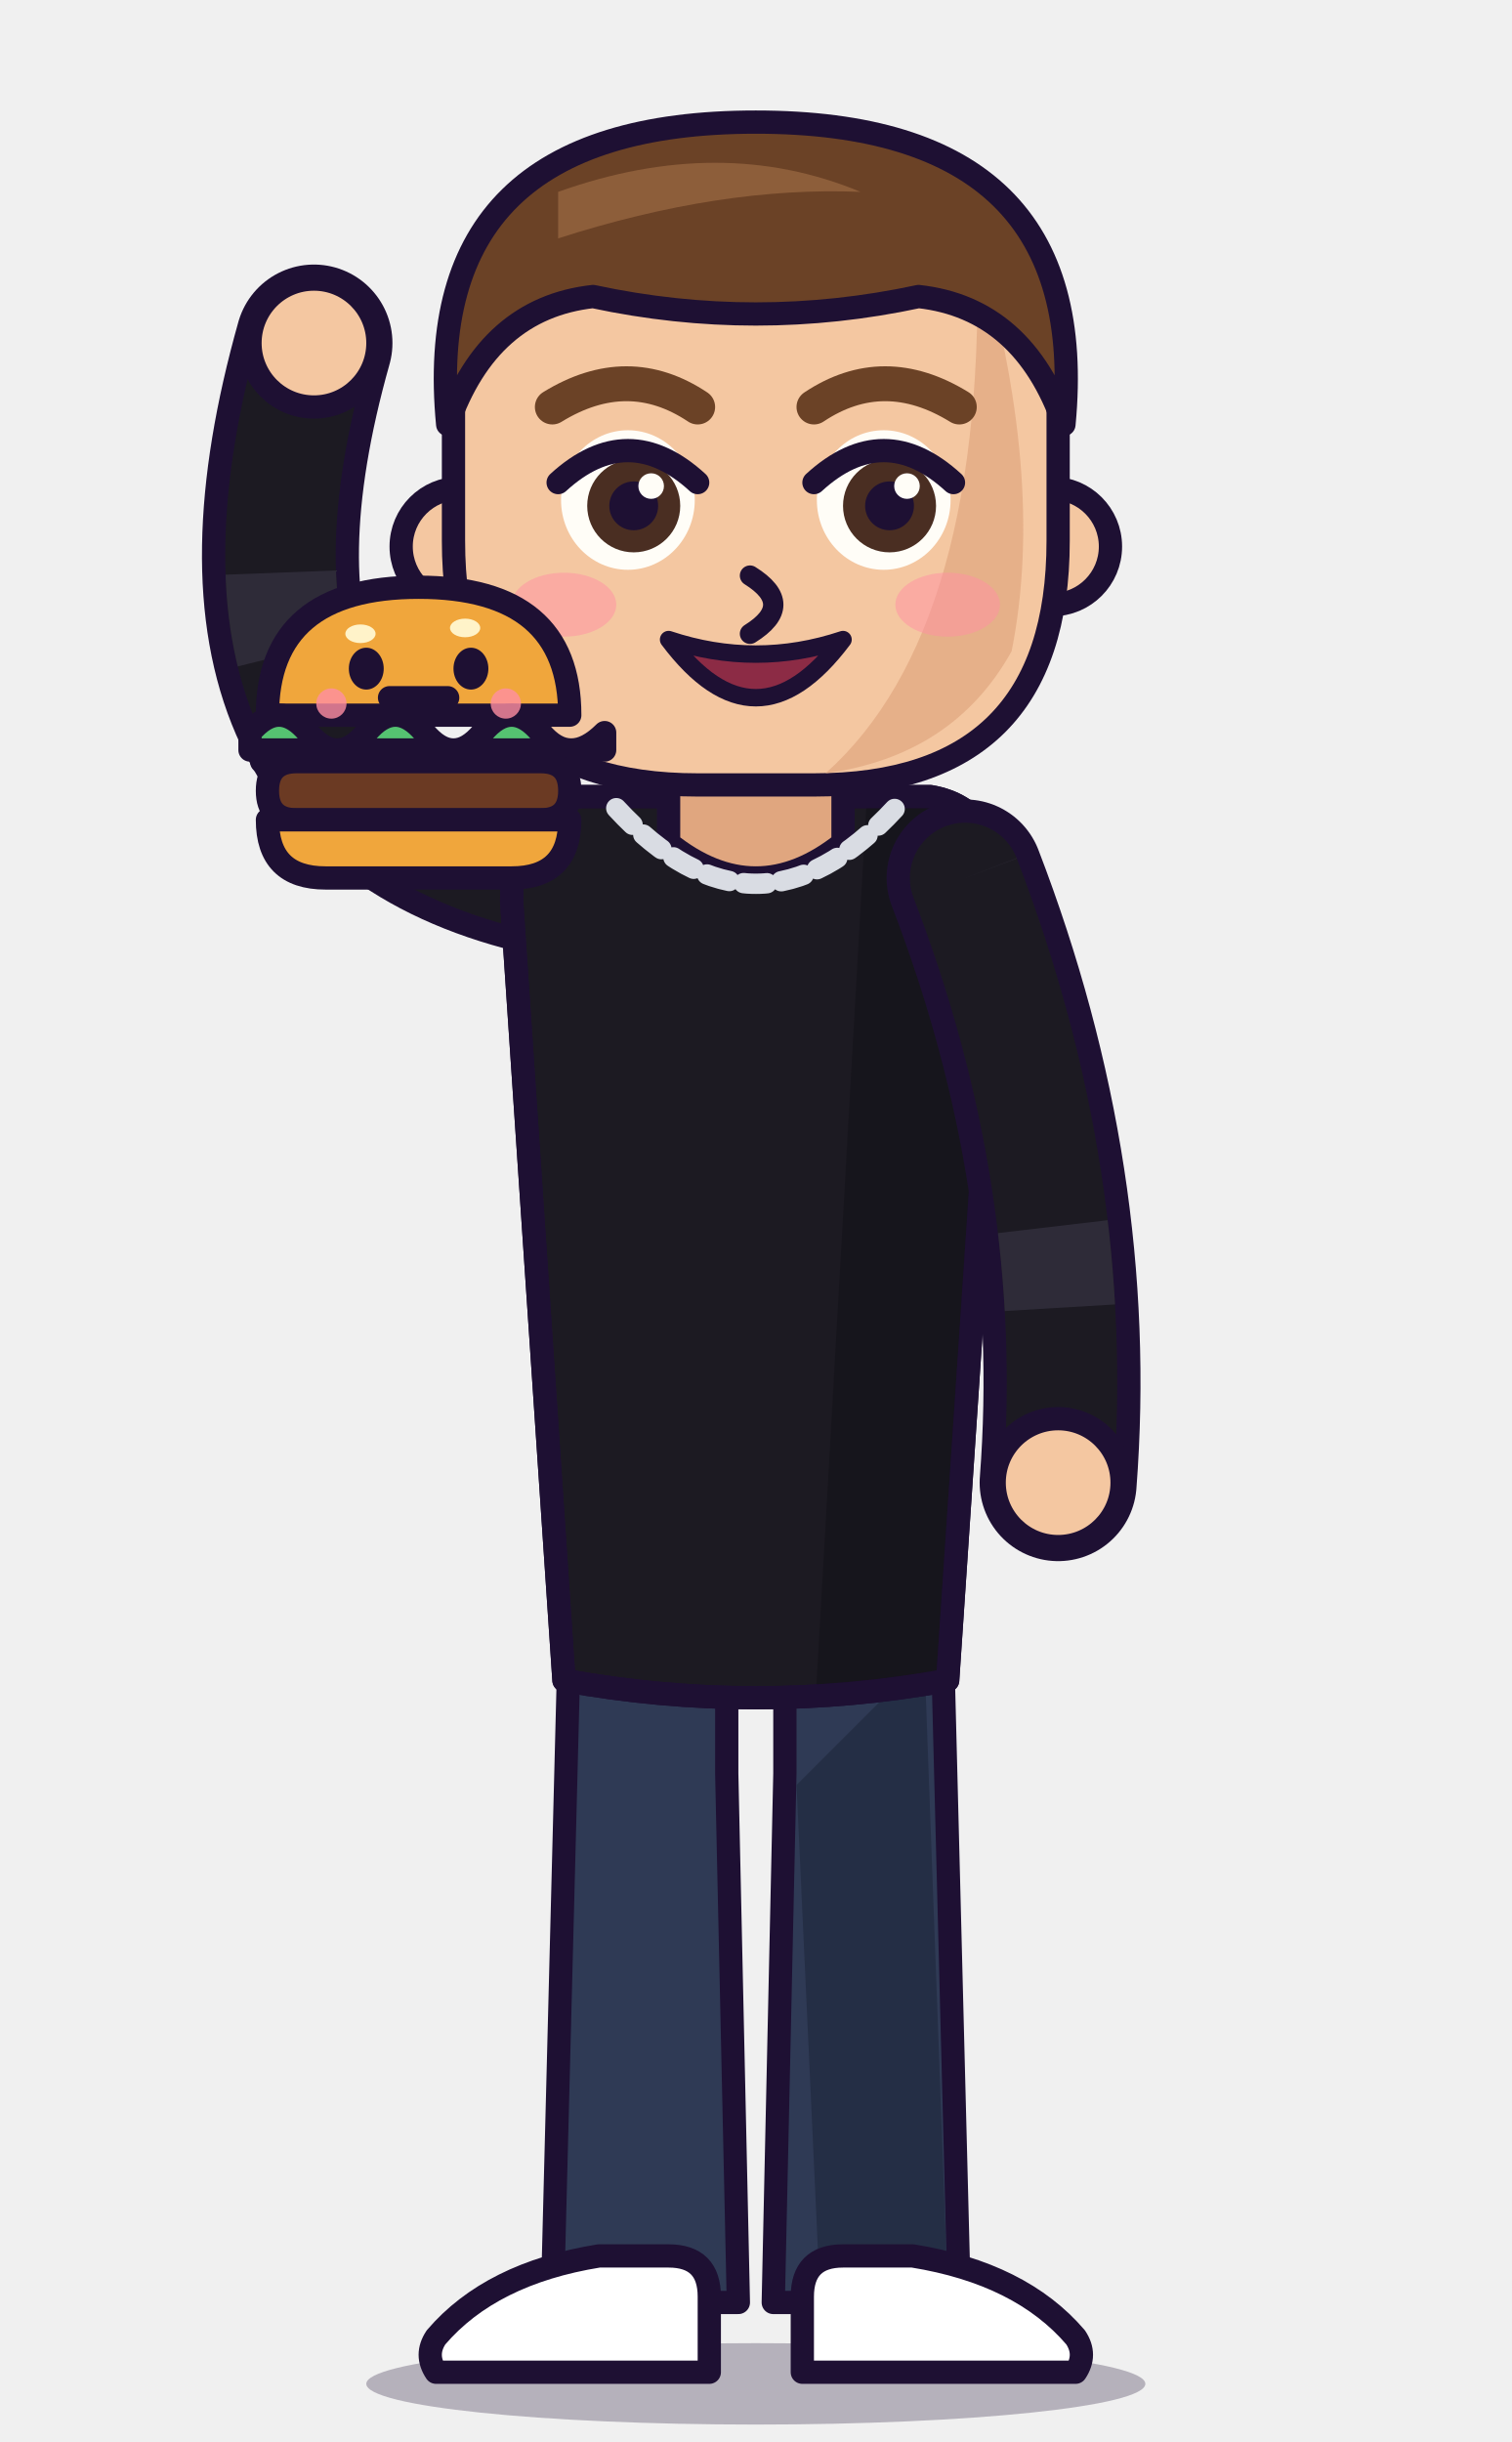
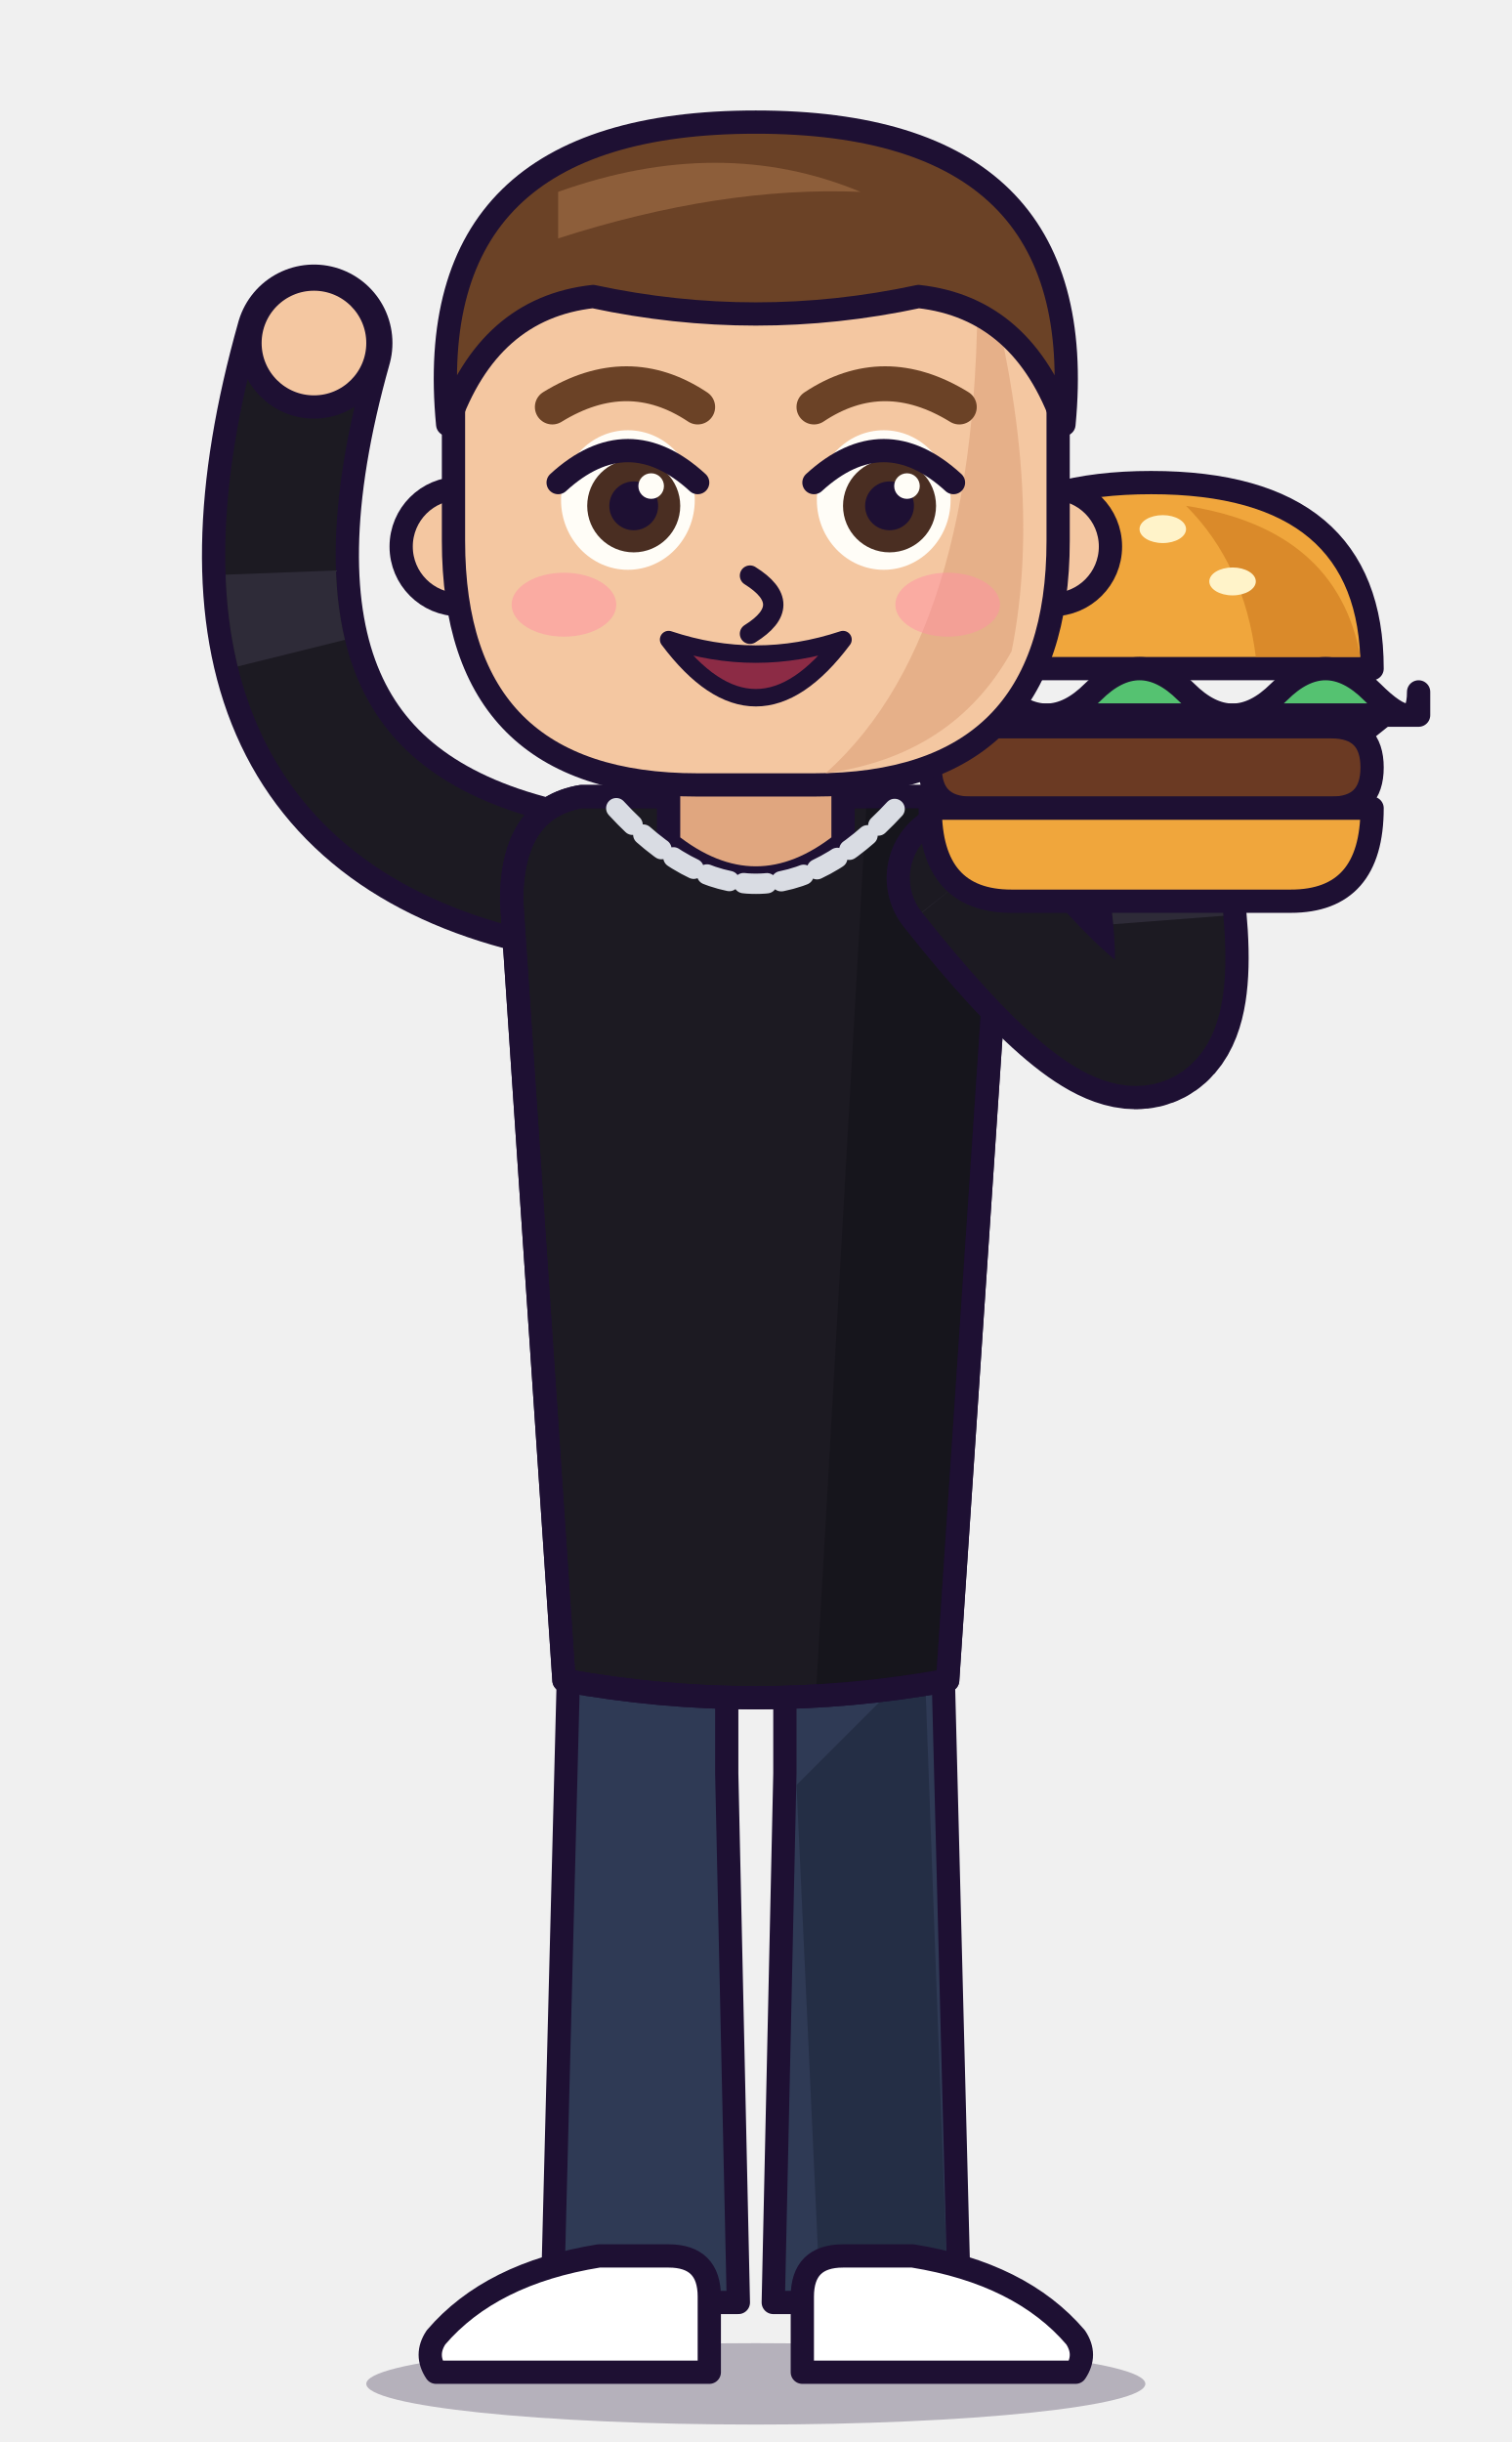
<svg xmlns="http://www.w3.org/2000/svg" viewBox="0 0 260 420" role="img" aria-label="Agusmaxi">
  <ellipse cx="130" cy="410" rx="67" ry="7" fill="#1E1033" opacity="0.28" />
  <path d="M98 279L95 396H127L125 305L125 279Z" fill="#2F3A55" stroke="#1E1033" stroke-width="4" stroke-linejoin="round" stroke-linecap="round" />
  <path d="M162 279L165 396H133L135 305L135 279Z" fill="#2F3A55" stroke="#1E1033" stroke-width="4" stroke-linejoin="round" stroke-linecap="round" />
  <path d="M137 307L141 394H163L159 285Z" fill="#1C2438" opacity="0.55" />
  <path d="M122 408v-13q0 -7 -7 -7h-12q-18.6 3 -28 14q-2 3 0 6z" fill="#FFFFFF" stroke="#1E1033" stroke-width="4" stroke-linejoin="round" stroke-linecap="round" />
  <path d="M138 408v-13q0 -7 7 -7h12q18.6 3 28 14q2 3 0 6z" fill="#FFFFFF" stroke="#1E1033" stroke-width="4" stroke-linejoin="round" stroke-linecap="round" />
  <path d="M94 151Q32 137 54 59" fill="none" stroke="#1E1033" stroke-width="27" stroke-linecap="round" />
  <path d="M94 151Q32 137 54 59" fill="none" stroke="#1C1A22" stroke-width="19" stroke-linecap="round" />
  <path d="M94 151Q32 137 54 59" fill="none" stroke="#2E2B38" stroke-width="19" stroke-linecap="butt" stroke-dasharray="0 62 14 400" />
  <circle cx="54" cy="59" r="11" fill="#F4C7A1" stroke="#1E1033" stroke-width="4" stroke-linejoin="round" stroke-linecap="round" />
  <clipPath id="torso">
    <path d="M100 137Q88 139 88 155L97 289Q130 295 163 289L172 155Q172 139 160 137Z" />
  </clipPath>
  <path d="M100 137Q88 139 88 155L97 289Q130 295 163 289L172 155Q172 139 160 137Z" fill="#1C1A22" stroke="#1E1033" stroke-width="4" stroke-linejoin="round" stroke-linecap="round" />
  <g clip-path="url(#torso)">
    <path d="M149.32 133H178V299H139.9Z" fill="#0B0A10" opacity="0.32" />
  </g>
  <path d="M100 137Q88 139 88 155L97 289Q130 295 163 289L172 155Q172 139 160 137Z" fill="none" stroke="#1E1033" stroke-width="4" stroke-linejoin="round" stroke-linecap="round" />
  <path d="M115 129h30v16q-15 12 -30 0z" fill="#E0A67F" stroke="#1E1033" stroke-width="4" stroke-linejoin="round" stroke-linecap="round" />
  <path d="M106 139q24 26 48 0" fill="none" stroke="#D9DCE3" stroke-width="3.5" stroke-dasharray="4 2.5" stroke-linecap="round" />
-   <path d="M166 151Q186 203 182 255" fill="none" stroke="#1E1033" stroke-width="27" stroke-linecap="round" />
-   <path d="M166 151Q186 203 182 255" fill="none" stroke="#1C1A22" stroke-width="19" stroke-linecap="round" />
-   <path d="M166 151Q186 203 182 255" fill="none" stroke="#2E2B38" stroke-width="19" stroke-linecap="butt" stroke-dasharray="0 62 14 400" />
-   <circle cx="182" cy="255" r="11" fill="#F4C7A1" stroke="#1E1033" stroke-width="4" stroke-linejoin="round" stroke-linecap="round" />
+   <path d="M166 151Q212 209 198 139" fill="none" stroke="#1E1033" stroke-width="27" stroke-linecap="round" />
+   <path d="M166 151Q212 209 198 139" fill="none" stroke="#1C1A22" stroke-width="19" stroke-linecap="round" />
+   <path d="M166 151Q212 209 198 139" fill="none" stroke="#2E2B38" stroke-width="19" stroke-linecap="butt" stroke-dasharray="0 62 14 400" />
+   <circle cx="198" cy="139" r="11" fill="#F4C7A1" stroke="#1E1033" stroke-width="4" stroke-linejoin="round" stroke-linecap="round" />
+   <path d="M160 115q0 -32 38 -32t38 32z" fill="#F0A63C" stroke="#1E1033" stroke-width="4" stroke-linejoin="round" stroke-linecap="round" />
+   <path d="M204 87q26 4 30 26h-18q-2 -16 -12 -26z" fill="#D07F22" opacity="0.7" />
+   <ellipse cx="184" cy="96" rx="4" ry="2.4" fill="#FFF3C9" />
+   <ellipse cx="200" cy="91" rx="4" ry="2.4" fill="#FFF3C9" />
+   <ellipse cx="212" cy="100" rx="4" ry="2.4" fill="#FFF3C9" />
+   <path d="M156 119q8 -8 16 0t16 0t16 0t16 0t16 0t8 0v4h-88z" fill="#55C271" stroke="#1E1033" stroke-width="4" stroke-linejoin="round" stroke-linecap="round" />
+   <path d="M158 123h80l-10 8l-10 -6h-60z" fill="#FFD12F" stroke="#1E1033" stroke-width="4" stroke-linejoin="round" stroke-linecap="round" />
+   <path d="M167 125h62q7 0 7 7v0q0 7 -7 7h-62q-7 0 -7 -7v-0q0 -7 7 -7z" fill="#6B3A23" stroke="#1E1033" stroke-width="4" stroke-linejoin="round" stroke-linecap="round" />
+   <path d="M160 139h76q0 16 -14 16h-48q-14 0 -14 -16z" fill="#F0A63C" stroke="#1E1033" stroke-width="4" stroke-linejoin="round" stroke-linecap="round" />
  <circle cx="79" cy="94" r="10" fill="#F4C7A1" stroke="#1E1033" stroke-width="4" stroke-linejoin="round" stroke-linecap="round" />
  <circle cx="181" cy="94" r="10" fill="#F4C7A1" stroke="#1E1033" stroke-width="4" stroke-linejoin="round" stroke-linecap="round" />
  <path d="M120 29h20q42 0 42 42v22q0 42 -42 42h-20q-42 0 -42 -42v-22q0 -42 42 -42z" fill="#F4C7A1" stroke="#1E1033" stroke-width="4" stroke-linejoin="round" stroke-linecap="round" />
  <path d="M168 41Q180 82 174 112Q164 130 142 133Q170 108 168 41Z" fill="#E0A67F" opacity="0.7" />
  <ellipse cx="97" cy="104" rx="9" ry="5.5" fill="#FF8FA3" opacity="0.5" />
  <ellipse cx="163" cy="104" rx="9" ry="5.5" fill="#FF8FA3" opacity="0.5" />
  <ellipse cx="108" cy="86" rx="11.5" ry="12" fill="#FFFDF7" />
  <circle cx="109" cy="87" r="8" fill="#4A2E22" />
  <circle cx="109" cy="87" r="4.2" fill="#1E1033" />
  <circle cx="112" cy="83.6" r="2.2" fill="#FFFDF7" />
  <path d="M96 83Q108 72 120 83" fill="none" stroke="#1E1033" stroke-width="4" stroke-linecap="round" stroke-linejoin="round" />
  <ellipse cx="152" cy="86" rx="11.5" ry="12" fill="#FFFDF7" />
  <circle cx="153" cy="87" r="8" fill="#4A2E22" />
  <circle cx="153" cy="87" r="4.2" fill="#1E1033" />
  <circle cx="156" cy="83.6" r="2.2" fill="#FFFDF7" />
  <path d="M140 83Q152 72 164 83" fill="none" stroke="#1E1033" stroke-width="4" stroke-linecap="round" stroke-linejoin="round" />
  <path d="M120 70Q108 62 95 70" fill="none" stroke="#6B4226" stroke-width="6" stroke-linecap="round" stroke-linejoin="round" />
  <path d="M140 70Q152 62 165 70" fill="none" stroke="#6B4226" stroke-width="6" stroke-linecap="round" stroke-linejoin="round" />
  <path d="M129 99q8 5 0 10" fill="none" stroke="#1E1033" stroke-width="3.5" stroke-linecap="round" stroke-linejoin="round" />
  <path d="M115 110q15 20 30 0q-15 5 -30 0z" fill="#8C2B45" stroke="#1E1033" stroke-width="3" stroke-linejoin="round" stroke-linecap="round" />
  <path d="M77 73Q72 21 130 21Q188 21 183 73Q176 53 158 51Q130 57 102 51Q84 53 77 73Z" fill="#6B4226" stroke="#1E1033" stroke-width="4" stroke-linejoin="round" stroke-linecap="round" />
  <path d="M96 33Q124 23 148 33Q124 32 96 41Z" fill="#96653F" opacity="0.8" />
-   <g>
-     <animateTransform attributeName="transform" type="translate" values="0 0;0 -6;0 0" dur="1.6s" repeatCount="indefinite" calcMode="spline" keySplines="0.45 0 0.55 1;0.45 0 0.55 1" />
-     <g transform="translate(72 147) ">
-       <g>
-         <animateTransform attributeName="transform" type="scale" additive="sum" values="1 1;1.06 0.92;1 1" dur="1.6s" repeatCount="indefinite" calcMode="spline" keySplines="0.45 0 0.55 1;0.45 0 0.55 1" />
-         <g transform="translate(-72 -147)">
-           <path d="M46 123q0 -22 26 -22t26 22z" fill="#F0A63C" stroke="#1E1033" stroke-width="4" stroke-linejoin="round" stroke-linecap="round" />
-           <ellipse cx="62" cy="109" rx="2.6" ry="1.6" fill="#FFF3C9" />
-           <ellipse cx="80" cy="108" rx="2.6" ry="1.6" fill="#FFF3C9" />
-           <path d="M43 126q5 -6 10 0t10 0t10 0t10 0t10 0t11 0v3h-61z" fill="#55C271" stroke="#1E1033" stroke-width="4" stroke-linejoin="round" stroke-linecap="round" />
-           <path d="M45 129h54l-7 6l-7 -4h-40z" fill="#FFD12F" stroke="#1E1033" stroke-width="4" stroke-linejoin="round" stroke-linecap="round" />
-           <path d="M51 131h42q5 0 5 5v0q0 5 -5 5h-42q-5 0 -5 -5v-0q0 -5 5 -5z" fill="#6B3A23" stroke="#1E1033" stroke-width="4" stroke-linejoin="round" stroke-linecap="round" />
-           <path d="M46 141h52q0 10 -10 10h-32q-10 0 -10 -10z" fill="#F0A63C" stroke="#1E1033" stroke-width="4" stroke-linejoin="round" stroke-linecap="round" />
-           <ellipse cx="63" cy="115" rx="3" ry="3.6" fill="#1E1033">
-             <animate attributeName="ry" values="3.6;3.6;0.5;3.6" keyTimes="0;0.9;0.95;1" dur="3.2s" repeatCount="indefinite" />
-           </ellipse>
-           <ellipse cx="81" cy="115" rx="3" ry="3.6" fill="#1E1033">
-             <animate attributeName="ry" values="3.6;3.6;0.5;3.6" keyTimes="0;0.9;0.95;1" dur="3.2s" repeatCount="indefinite" />
-           </ellipse>
-           <circle cx="57" cy="121" r="2.6" fill="#FF8FA3" opacity="0.8" />
-           <circle cx="87" cy="121" r="2.6" fill="#FF8FA3" opacity="0.8" />
-           <path d="M67 120q5 7 10 0z" fill="#E0524A" stroke="#1E1033" stroke-width="4" stroke-linejoin="round" stroke-linecap="round" />
-         </g>
-       </g>
-     </g>
-   </g>
</svg>
